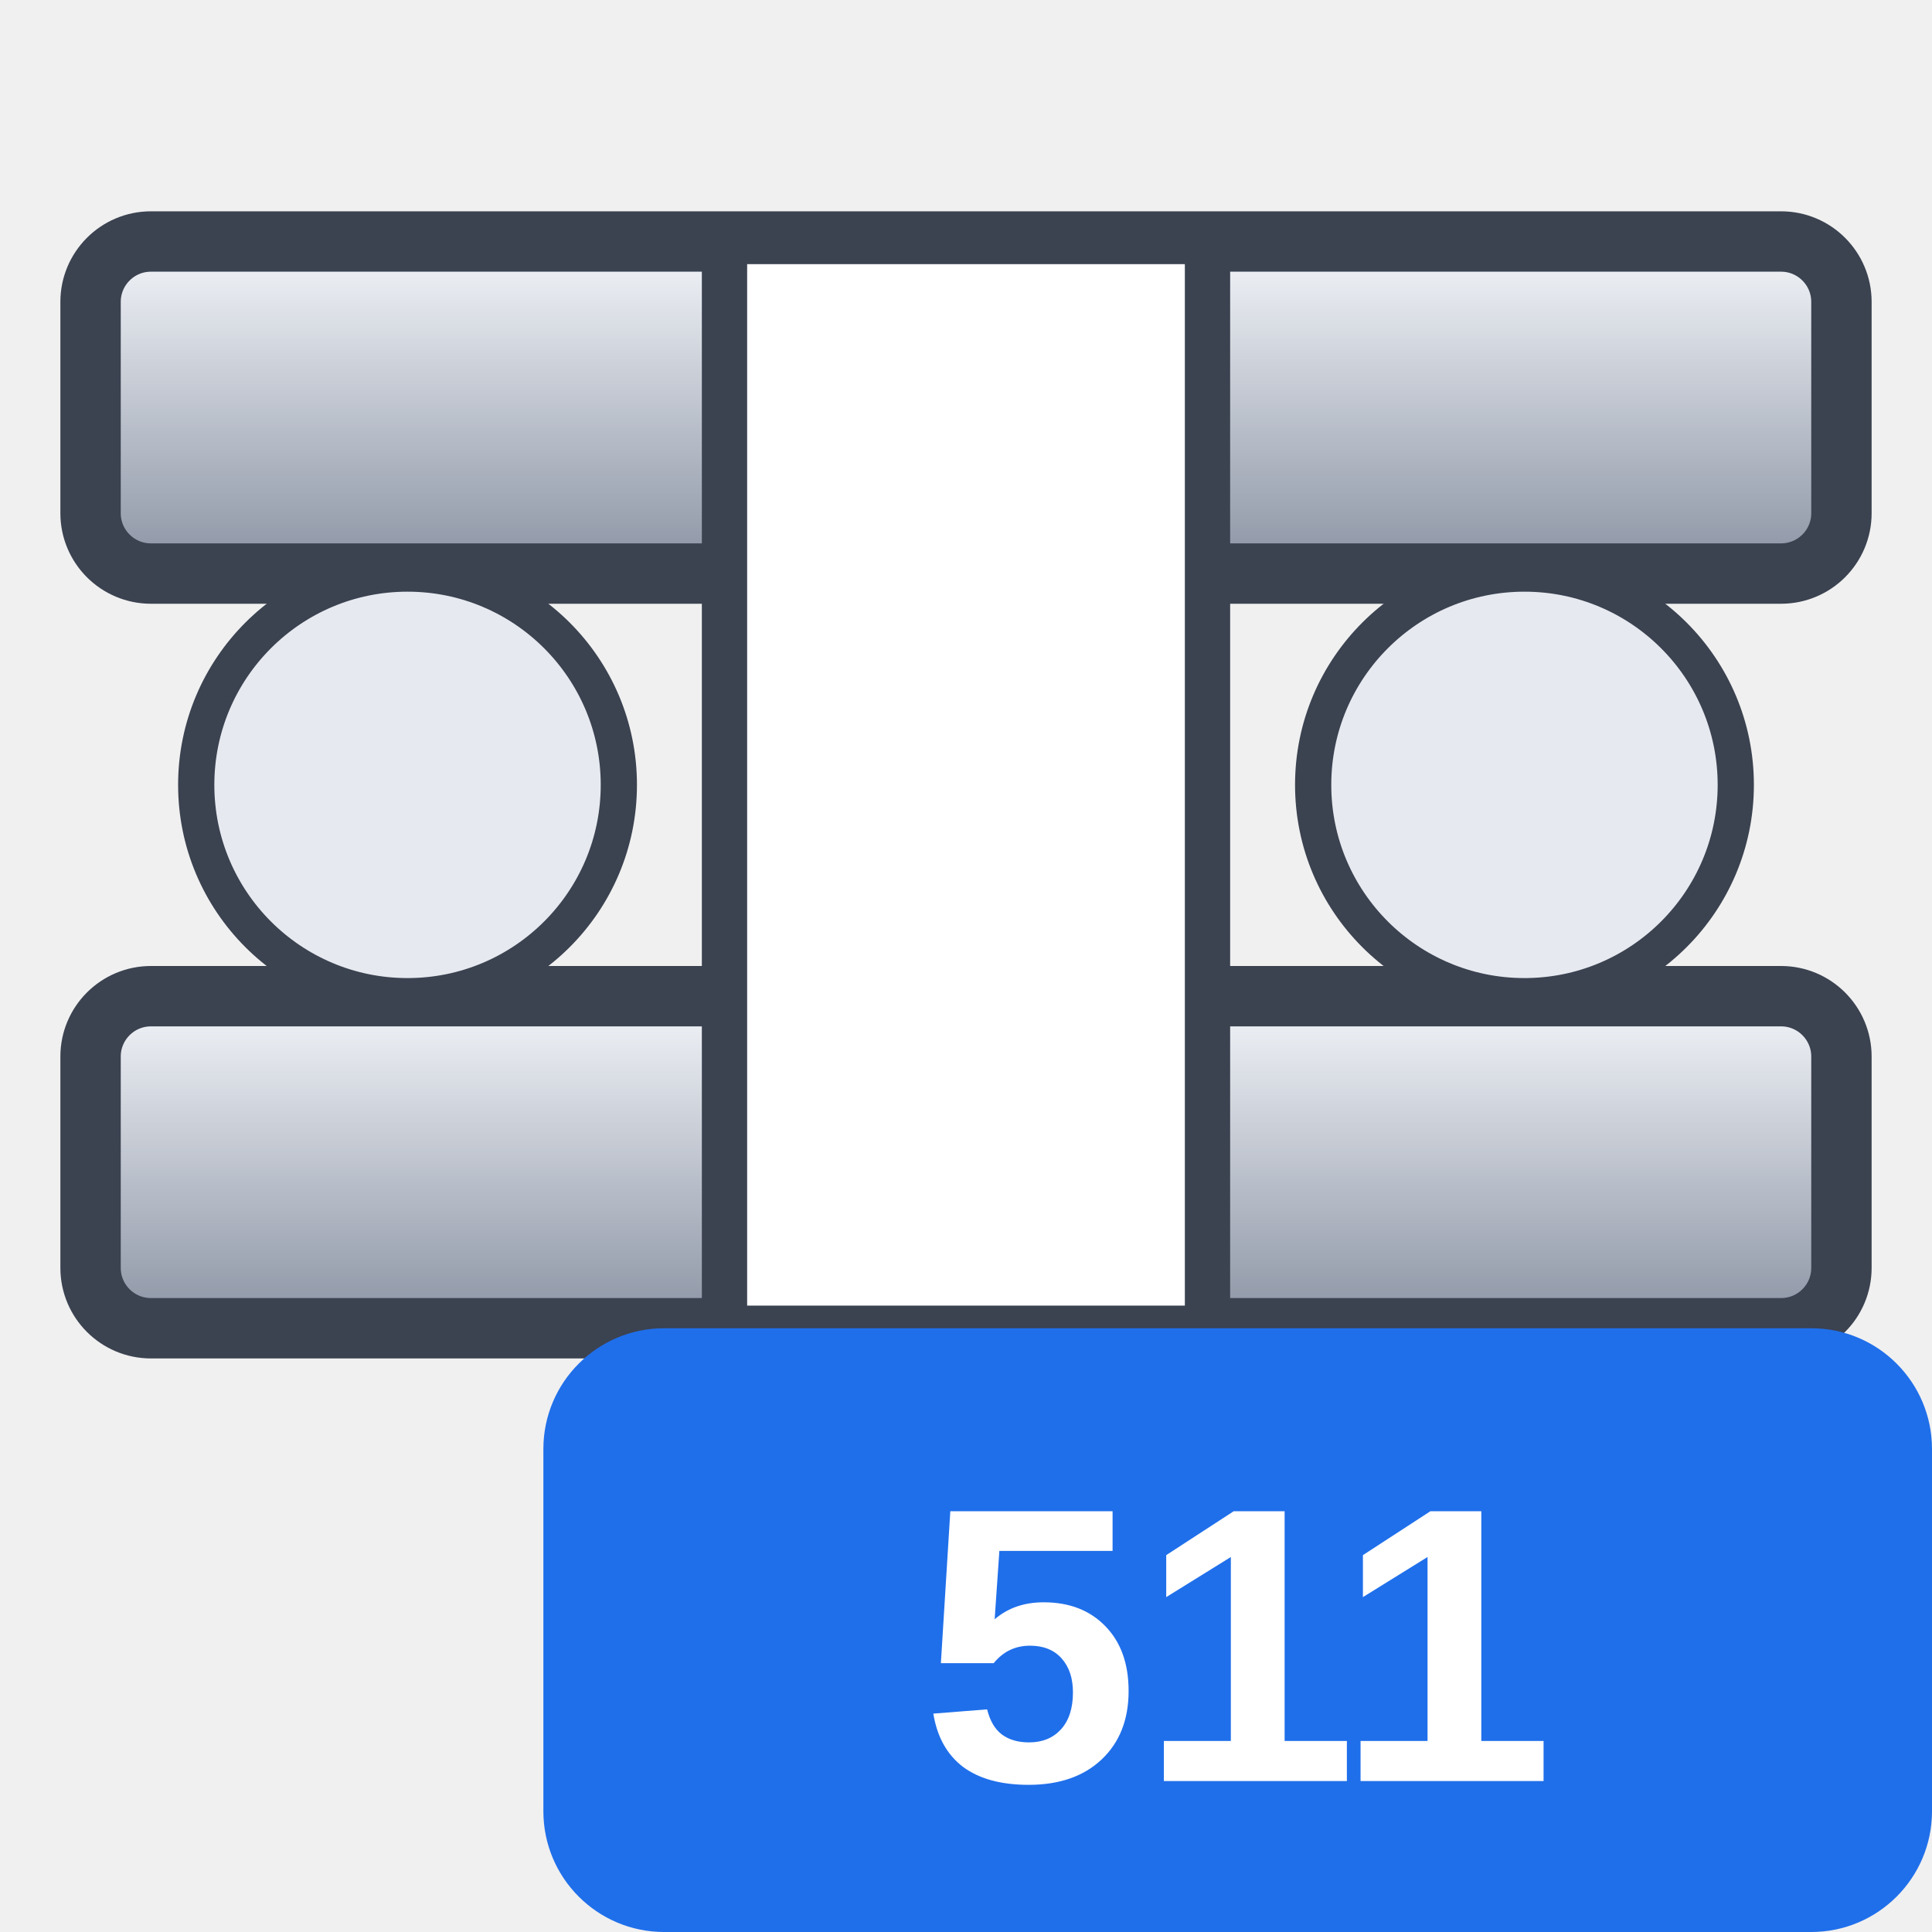
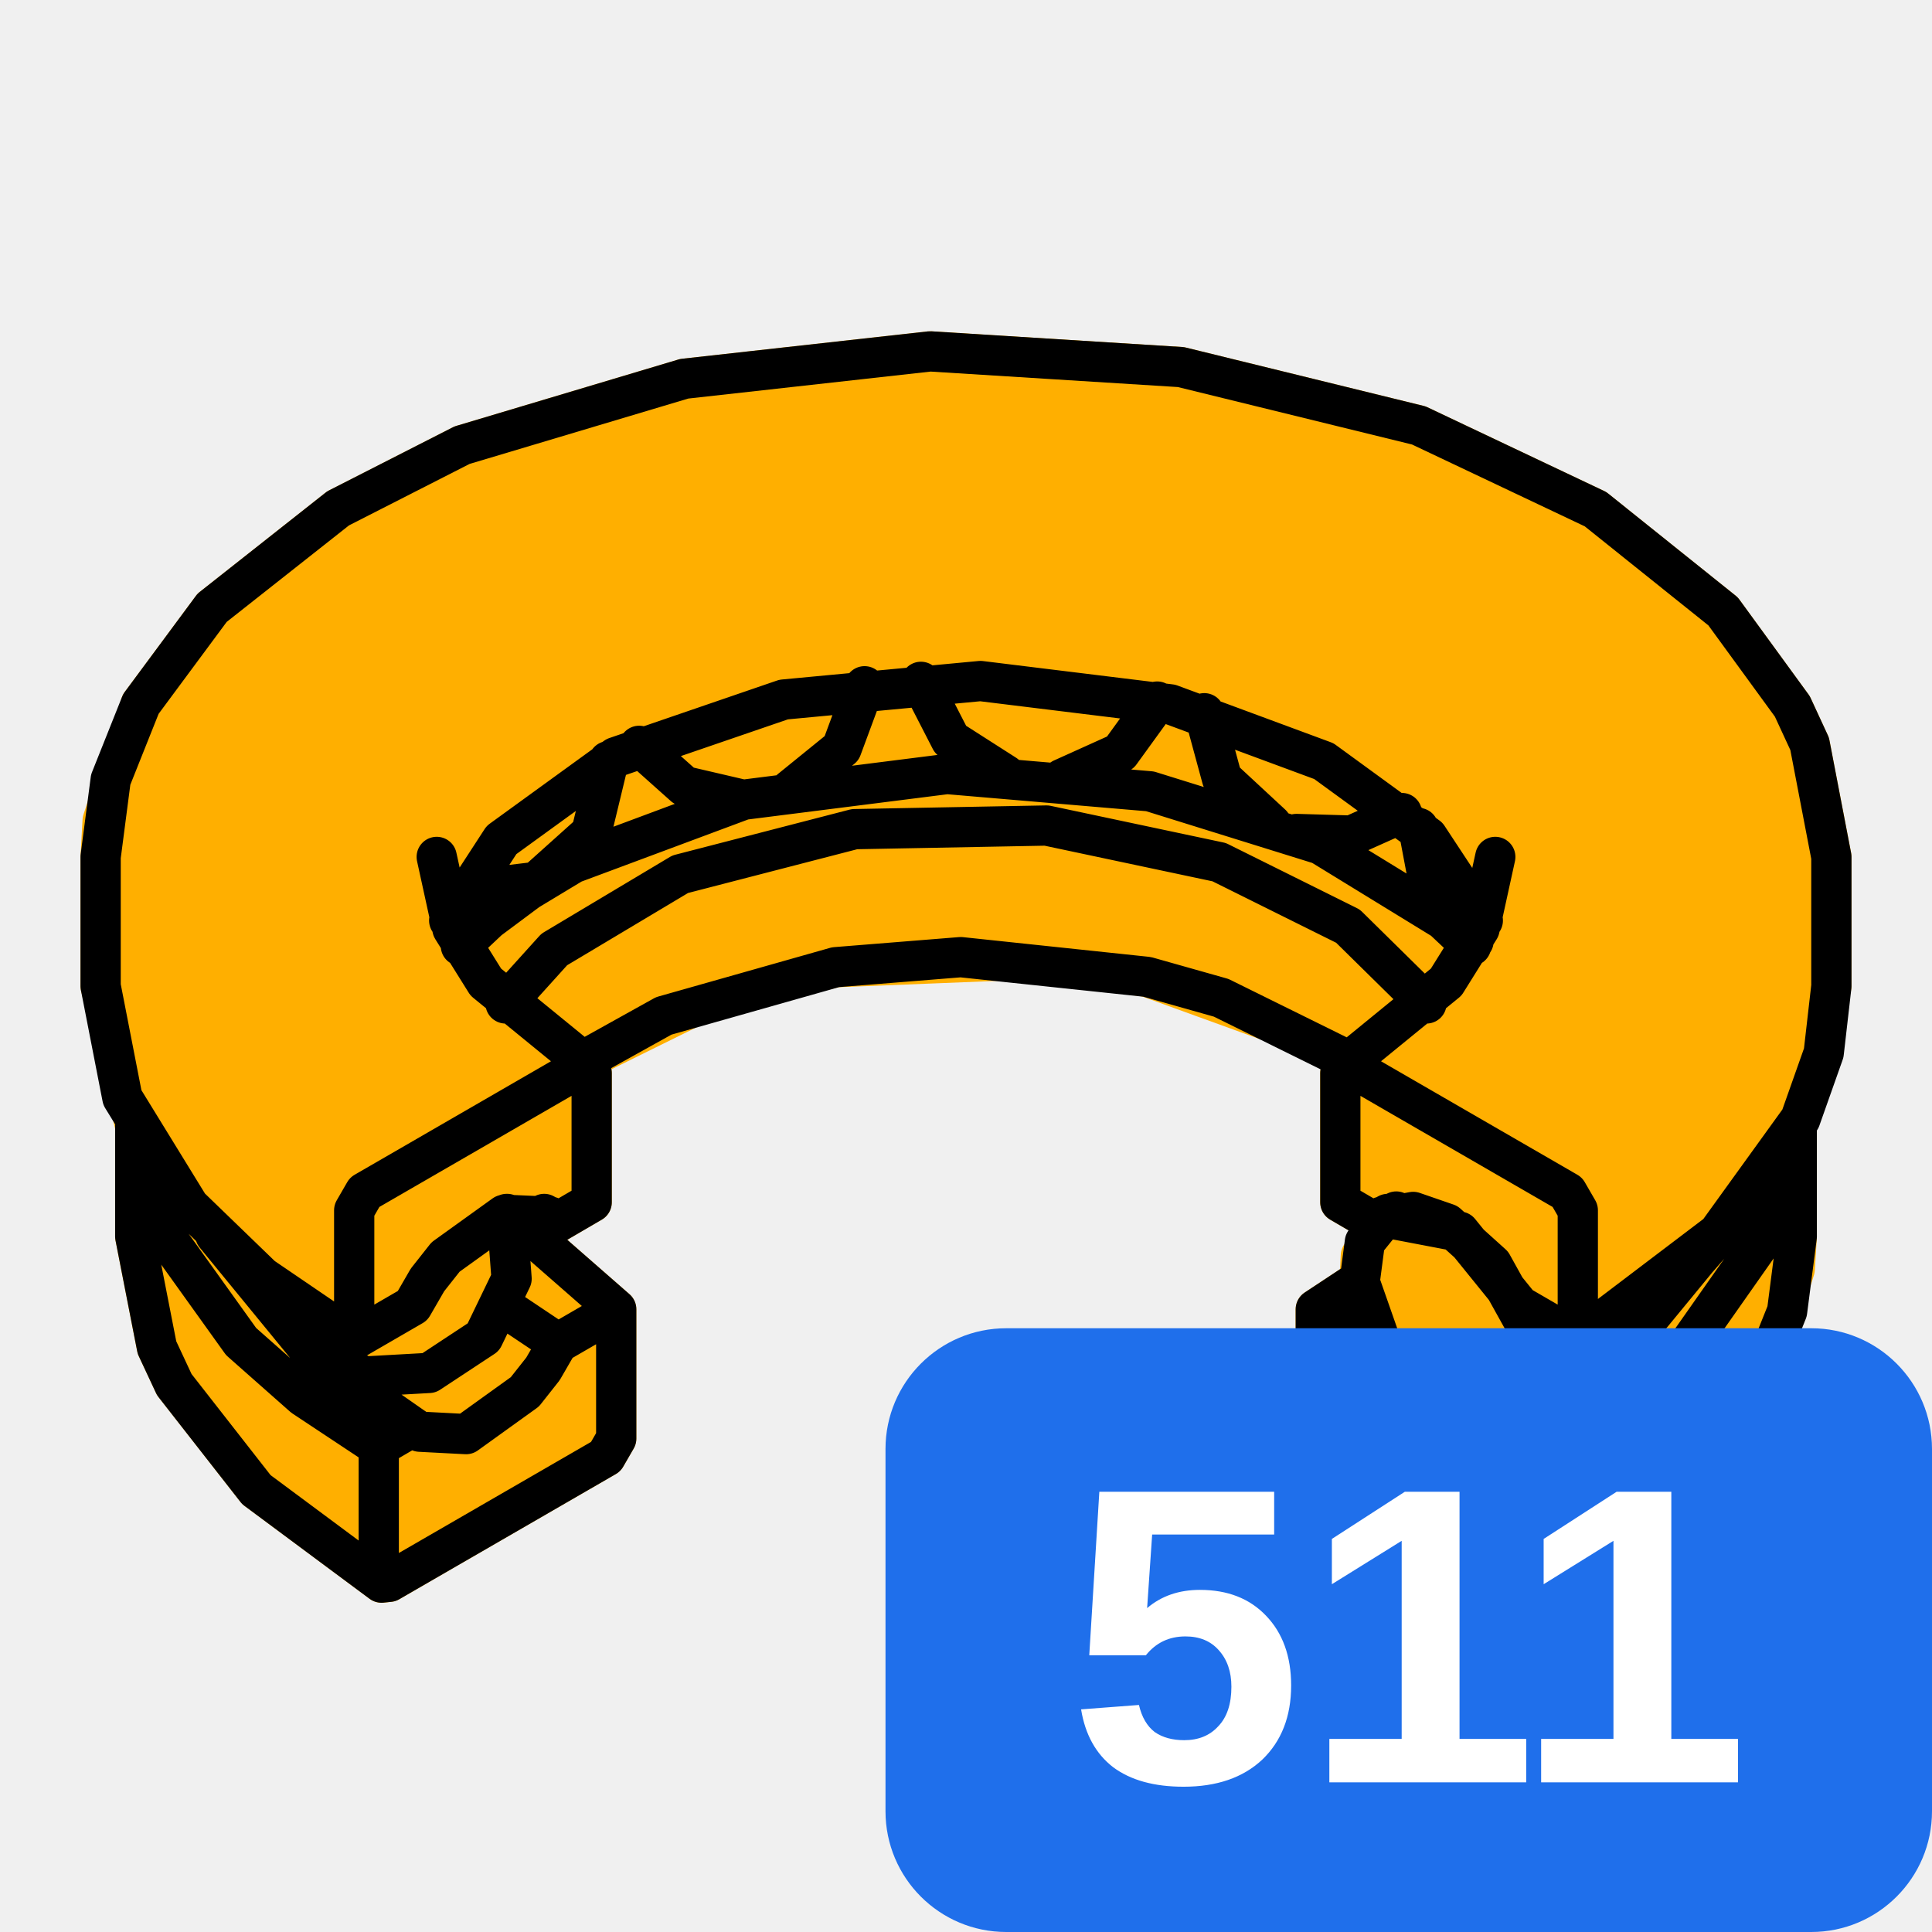
- <svg xmlns="http://www.w3.org/2000/svg" width="64" height="64" viewBox="0 0 64 64">
-   <defs>
-     <linearGradient id="s" x1="0" y1="0" x2="0" y2="1">
-       <stop offset="0" stop-color="#f4f6fa" />
-       <stop offset="1" stop-color="#8a93a3" />
-     </linearGradient>
-   </defs>
-   <rect x="3" y="8" width="58" height="11" rx="2" fill="url(#s)" stroke="#3b4250" stroke-width="2" />
-   <rect x="3" y="33" width="58" height="11" rx="2" fill="url(#s)" stroke="#3b4250" stroke-width="2" />
-   <rect x="24" y="8" width="16" height="36" fill="#ffffff" stroke="#3b4250" stroke-width="1.5" />
-   <circle cx="13.5" cy="26" r="7" fill="#e6e9ef" stroke="#3b4250" stroke-width="1.2" />
-   <circle cx="50.5" cy="26" r="7" fill="#e6e9ef" stroke="#3b4250" stroke-width="1.2" />
-   <rect x="18" y="44" width="46" height="20" rx="4" fill="#1f6feb" />
-   <text x="41" y="59" font-family="Arial,Helvetica,sans-serif" font-size="13" font-weight="bold" fill="#ffffff" text-anchor="middle">511</text>
+ <svg xmlns="http://www.w3.org/2000/svg" width="48" height="48" viewBox="0 0 48 48">
+   <path d="M32.69,32.53 32.69,35.74 32.95,36.19 38.33,39.30 38.52,39.32 41.93,36.72 43.68,34.38 44.59,31.53 44.64,30.72 44.64,27.98 45.50,24.50 45.50,21.29 44.96,18.48 44.53,17.55 42.81,15.19 39.64,12.65 35.25,10.57 29.34,9.12 23.11,8.73 17.00,9.41 11.48,11.06 8.40,12.63 5.27,15.10 3.50,17.49 2.55,20.39 2.50,21.29 2.50,24.50 3.36,27.98 3.36,30.72 3.90,33.48 4.33,34.40 6.37,37.01 9.48,39.32 9.67,39.30 15.05,36.19 15.31,35.74 15.31,32.53 12.60,30.16 13.52,30.16 13.86,30.36 14.70,29.87 14.70,26.66 14.63,26.49 14.44,26.38 17.66,24.79 20.76,24.03 25.51,23.84 28.50,24.27 32.47,25.71 33.56,26.38 33.37,26.49 33.30,26.66 33.30,29.87 34.14,30.36 34.48,30.16 34.69,30.10 34.41,30.24 33.81,31.20 33.78,31.81 32.69,32.53 Z" fill="#FFAF00" stroke="#FFAF00" stroke-width="1.0" stroke-linejoin="round" />
+   <path d="M32.69,35.74 32.76,35.99 32.95,36.19 M15.05,36.19 15.31,35.74 M32.95,36.19 38.33,39.30 M38.33,39.30 38.52,39.32 M38.52,39.32 38.59,39.15 M38.59,39.15 38.59,35.94 M38.59,35.94 37.75,35.45 M37.75,35.45 37.57,35.57 M37.57,35.57 36.42,35.63 34.96,34.58 34.51,34.01 34.14,33.37 M34.14,33.37 32.69,32.53 M32.69,32.53 32.69,35.74 M15.05,36.19 9.67,39.30 M9.41,39.15 9.48,39.32 M9.48,39.32 9.67,39.30 M9.41,39.15 9.41,35.94 M9.41,35.94 10.25,35.45 M10.25,35.45 10.43,35.57 M10.43,35.57 11.58,35.63 13.04,34.58 13.49,34.01 13.86,33.37 M13.86,33.37 15.31,32.53 M15.31,32.53 15.31,35.74 M32.69,32.53 33.78,31.81 M35.44,24.93 33.49,23.01 30.29,21.42 26.00,20.51 21.23,20.60 16.90,21.72 13.77,23.59 12.56,24.93 M12.60,30.16 15.31,32.53 M38.59,35.94 41.99,33.35 43.95,30.56 44.41,29.30 44.62,28.01 M3.38,28.01 4.12,30.72 5.99,33.33 7.54,34.70 9.41,35.94 M37.75,35.45 40.07,33.83 M40.07,33.83 42.62,30.73 M5.35,30.68 7.93,33.83 M7.93,33.83 10.25,35.45 M34.14,33.37 34.18,33.35 M36.55,23.50 35.86,22.85 M35.86,22.85 32.81,20.98 28.57,19.66 23.53,19.23 18.47,19.87 14.23,21.45 13.12,22.12 12.14,22.85 M12.14,22.85 11.45,23.50 M12.50,32.46 13.86,33.37 M33.30,26.66 33.37,26.49 M33.37,26.49 33.56,26.51 M14.70,26.66 14.63,26.49 M14.63,26.49 14.44,26.51 M33.30,29.87 33.30,26.66 M34.14,30.36 33.30,29.87 M37.75,32.44 36.26,30.60 34.32,30.23 M34.32,30.23 34.14,30.36 M39.20,33.28 37.75,32.44 M39.20,30.07 39.20,33.28 M38.94,29.62 39.20,30.07 M33.56,26.51 38.94,29.62 M14.44,26.51 9.06,29.62 M14.70,29.87 14.70,26.66 M13.86,30.36 14.70,29.87 M13.86,30.36 13.68,30.23 M13.68,30.23 12.53,30.18 11.07,31.23 10.62,31.80 10.25,32.44 M8.80,33.28 10.25,32.44 M8.80,30.07 8.80,33.28 M9.06,29.62 8.80,30.07 M36.84,22.87 35.47,20.79 32.89,18.91 29.08,17.50 24.36,16.92 19.47,17.38 15.30,18.81 12.46,20.87 11.16,22.87 M34.14,30.36 34.48,30.16 M13.52,30.16 13.86,30.36 M39.20,33.28 42.68,30.64 44.73,27.80 45.31,26.16 45.50,24.50 M2.50,24.50 3.04,27.27 4.70,29.97 6.51,31.72 8.80,33.28 M35.95,35.41 34.53,33.99 33.78,31.85 33.91,30.86 34.41,30.24 M34.41,30.24 35.11,30.11 35.95,30.40 M35.95,35.41 37.48,35.56 M37.48,35.56 38.08,34.61 37.87,32.85 37.07,31.41 35.95,30.40 M33.56,26.38 30.34,24.79 28.50,24.27 23.87,23.78 20.76,24.03 16.49,25.24 14.44,26.38 M38.52,39.32 41.93,36.72 43.68,34.38 44.40,32.58 44.64,30.72 M3.36,30.72 3.90,33.48 4.33,34.40 6.37,37.01 9.48,39.32 M44.64,30.72 44.64,27.98 M3.36,30.72 3.36,27.98 M33.37,26.49 35.93,24.40 36.76,23.07 37.15,21.29 M14.63,26.49 12.07,24.40 11.24,23.07 10.85,21.29 M2.50,21.29 2.50,24.50 M45.50,21.29 45.50,24.50 M45.50,21.29 44.96,18.48 44.53,17.55 42.81,15.19 39.64,12.65 35.25,10.57 29.34,9.12 23.11,8.73 17.00,9.41 11.48,11.06 8.40,12.63 5.27,15.10 3.50,17.49 2.75,19.37 2.50,21.29 M37.48,35.56 38.54,34.55 39.01,33.17 M34.69,30.10 34.41,30.24 M42.57,30.82 42.66,30.67 M40.97,32.12 41.88,31.61 42.57,30.82 M35.24,20.57 35.54,22.16 36.61,23.38 M29.92,17.72 30.36,19.34 31.59,20.48 M32.21,20.72 33.58,20.76 34.83,20.20 M22.88,16.94 23.62,18.38 24.98,19.25 M26.39,19.35 27.83,18.70 28.75,17.43 M15.88,18.53 17.00,19.53 18.46,19.87 M19.64,19.62 20.91,18.59 21.48,17.05 M11.51,22.13 13.33,21.91 14.69,20.69 15.12,18.91 M7.62,33.46 9.05,34.20 10.66,34.11 12.01,33.22 12.71,31.77 12.59,30.16 M6.70,31.87 7.62,33.46" fill="none" stroke="#000000" stroke-width="1.0" stroke-linecap="round" stroke-linejoin="round" />
+   <rect x="22" y="33" width="26" height="15" rx="3" fill="#1f6feb" />
+   <text x="35" y="44.28" font-family="Arial,Helvetica,sans-serif" font-size="10.5" font-weight="bold" fill="#ffffff" text-anchor="middle">511</text>
</svg>
